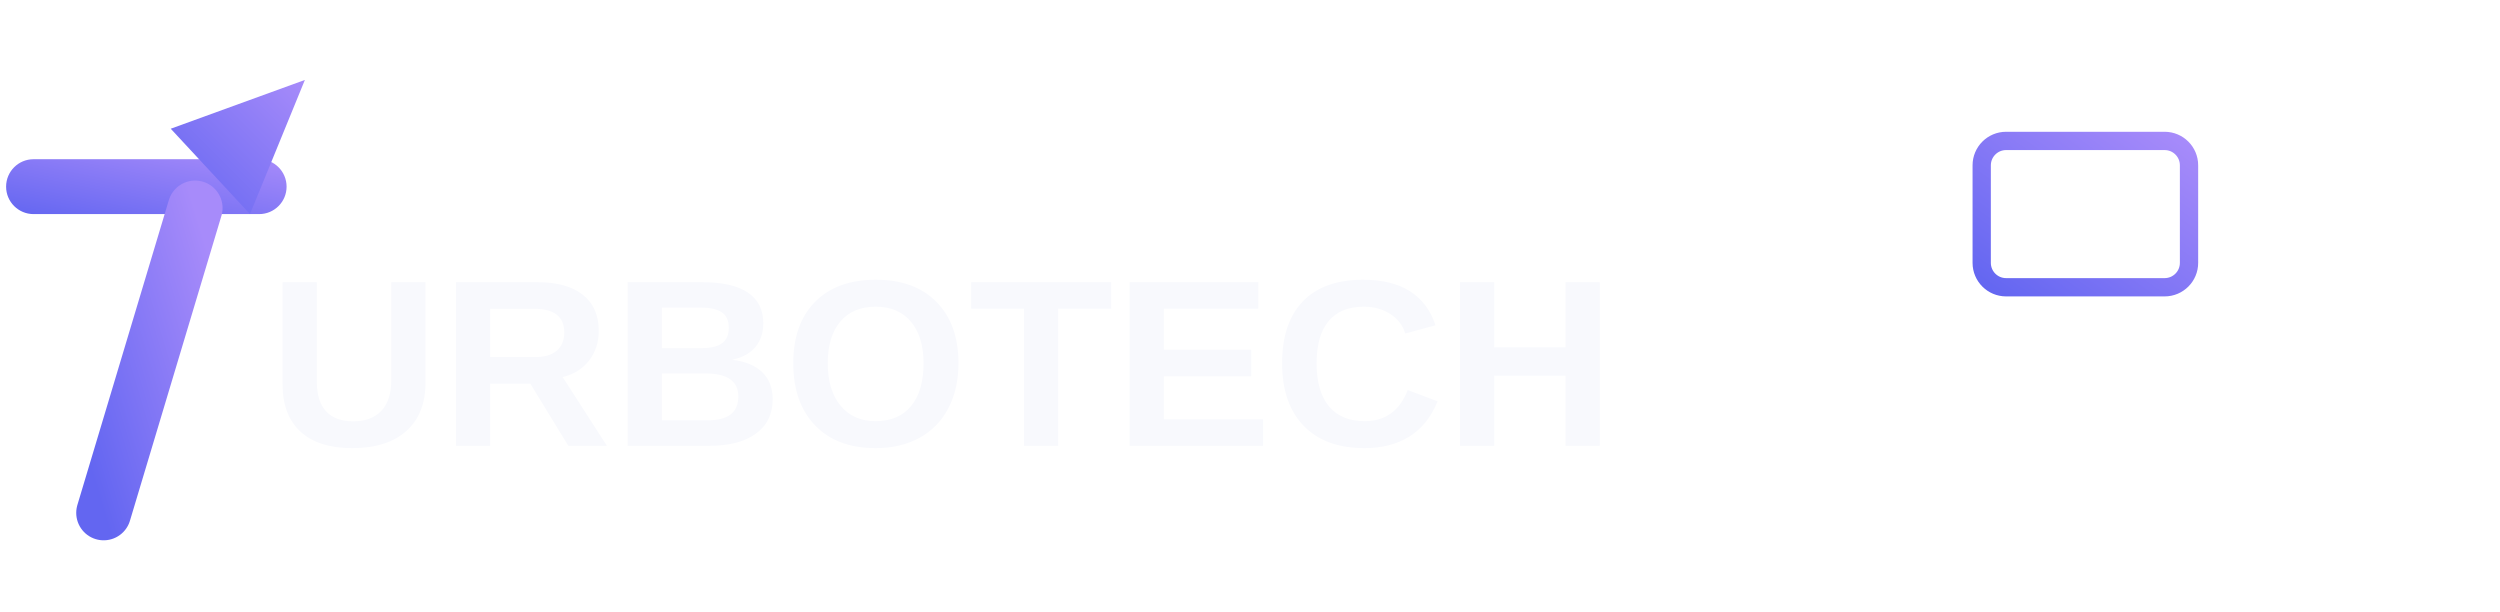
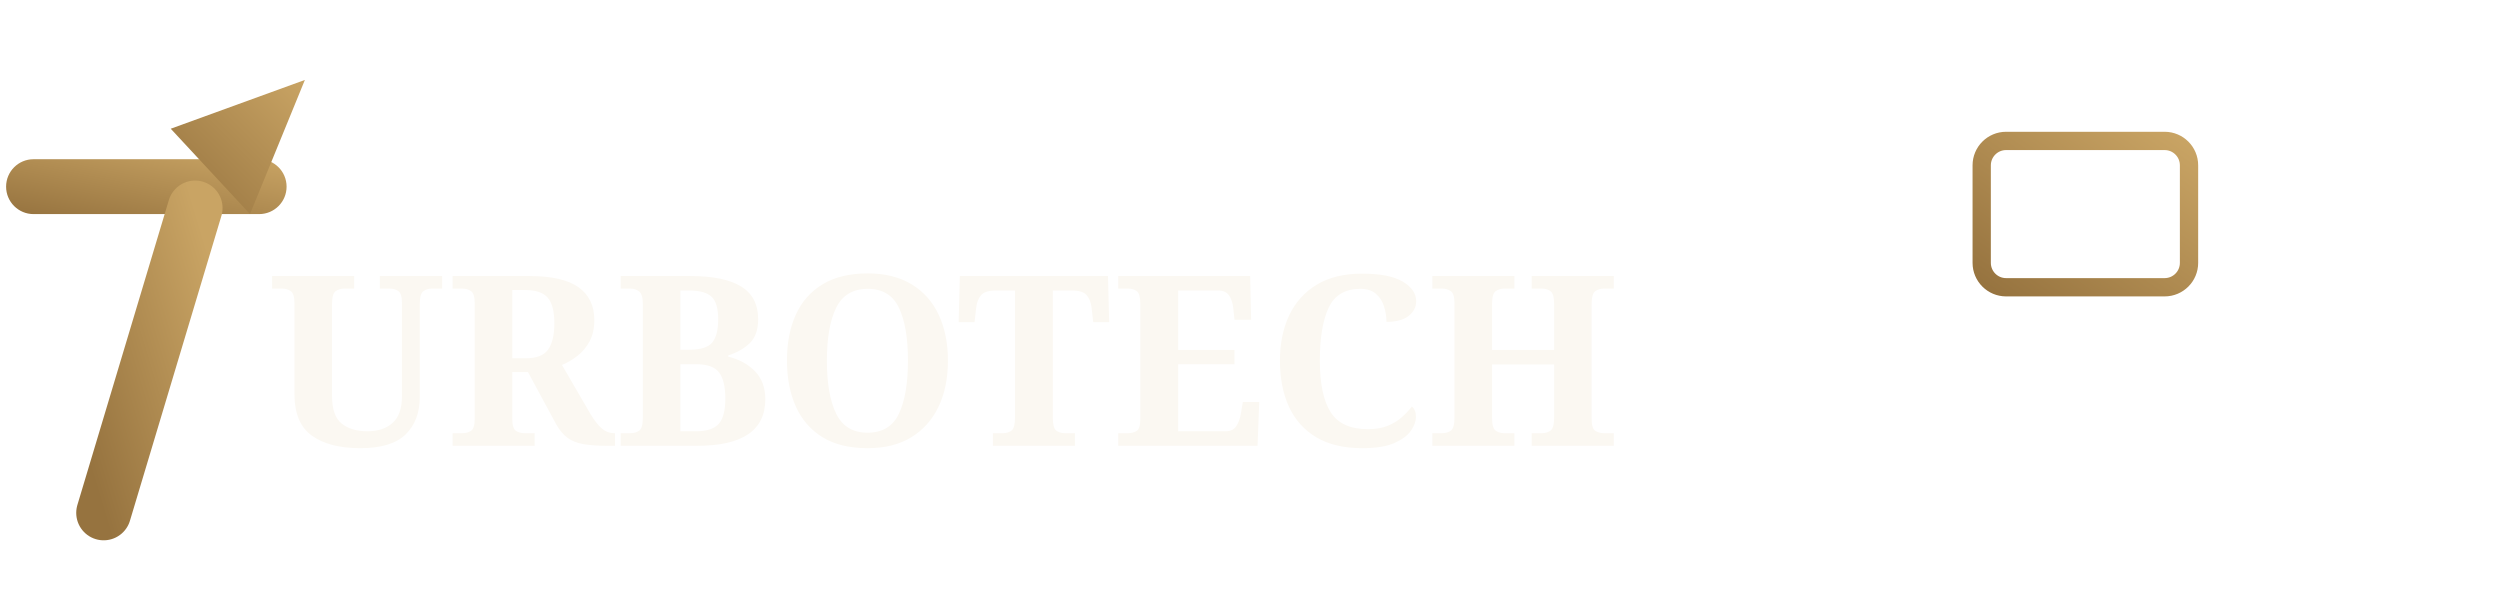
<svg xmlns="http://www.w3.org/2000/svg" width="360" height="88" viewBox="0 0 820 200" role="img" aria-label="Turbotech">
  <defs>
    <linearGradient id="gD1" x1="0%" y1="100%" x2="100%" y2="0%">
-       <stop offset="0%" stop-color="#6366f1" />
-       <stop offset="100%" stop-color="#a78bfa" />
+       <stop offset="0%" stop-color="#96733f" />
+       <stop offset="100%" stop-color="#c9a464" />
    </linearGradient>
  </defs>
  <rect x="2" y="52" width="92" height="18" rx="9" fill="url(#gD1)" />
  <path d="M 34 168 L 64 68" stroke="url(#gD1)" stroke-width="18" stroke-linecap="round" fill="none" />
  <polygon points="56,42 100,26 82,70" fill="url(#gD1)" />
-   <text x="88" y="146" font-family="Manrope, Arial, sans-serif" font-weight="800" font-size="78" fill="#f8f9fd">URBOTECH</text>
+   <text x="88" y="146" font-family="'Cormorant Garamond', Georgia, serif" font-weight="700" font-size="78" fill="#fbf8f2">URBOTECH</text>
  <g transform="translate(650, 46)" fill="none" stroke="url(#gD1)" stroke-width="6" stroke-linejoin="round">
    <rect x="0" y="0" width="68" height="48" rx="8" />
    <line x1="34" y1="48" x2="34" y2="62" />
    <line x1="16" y1="70" x2="52" y2="70" stroke-linecap="round" />
  </g>
</svg>
